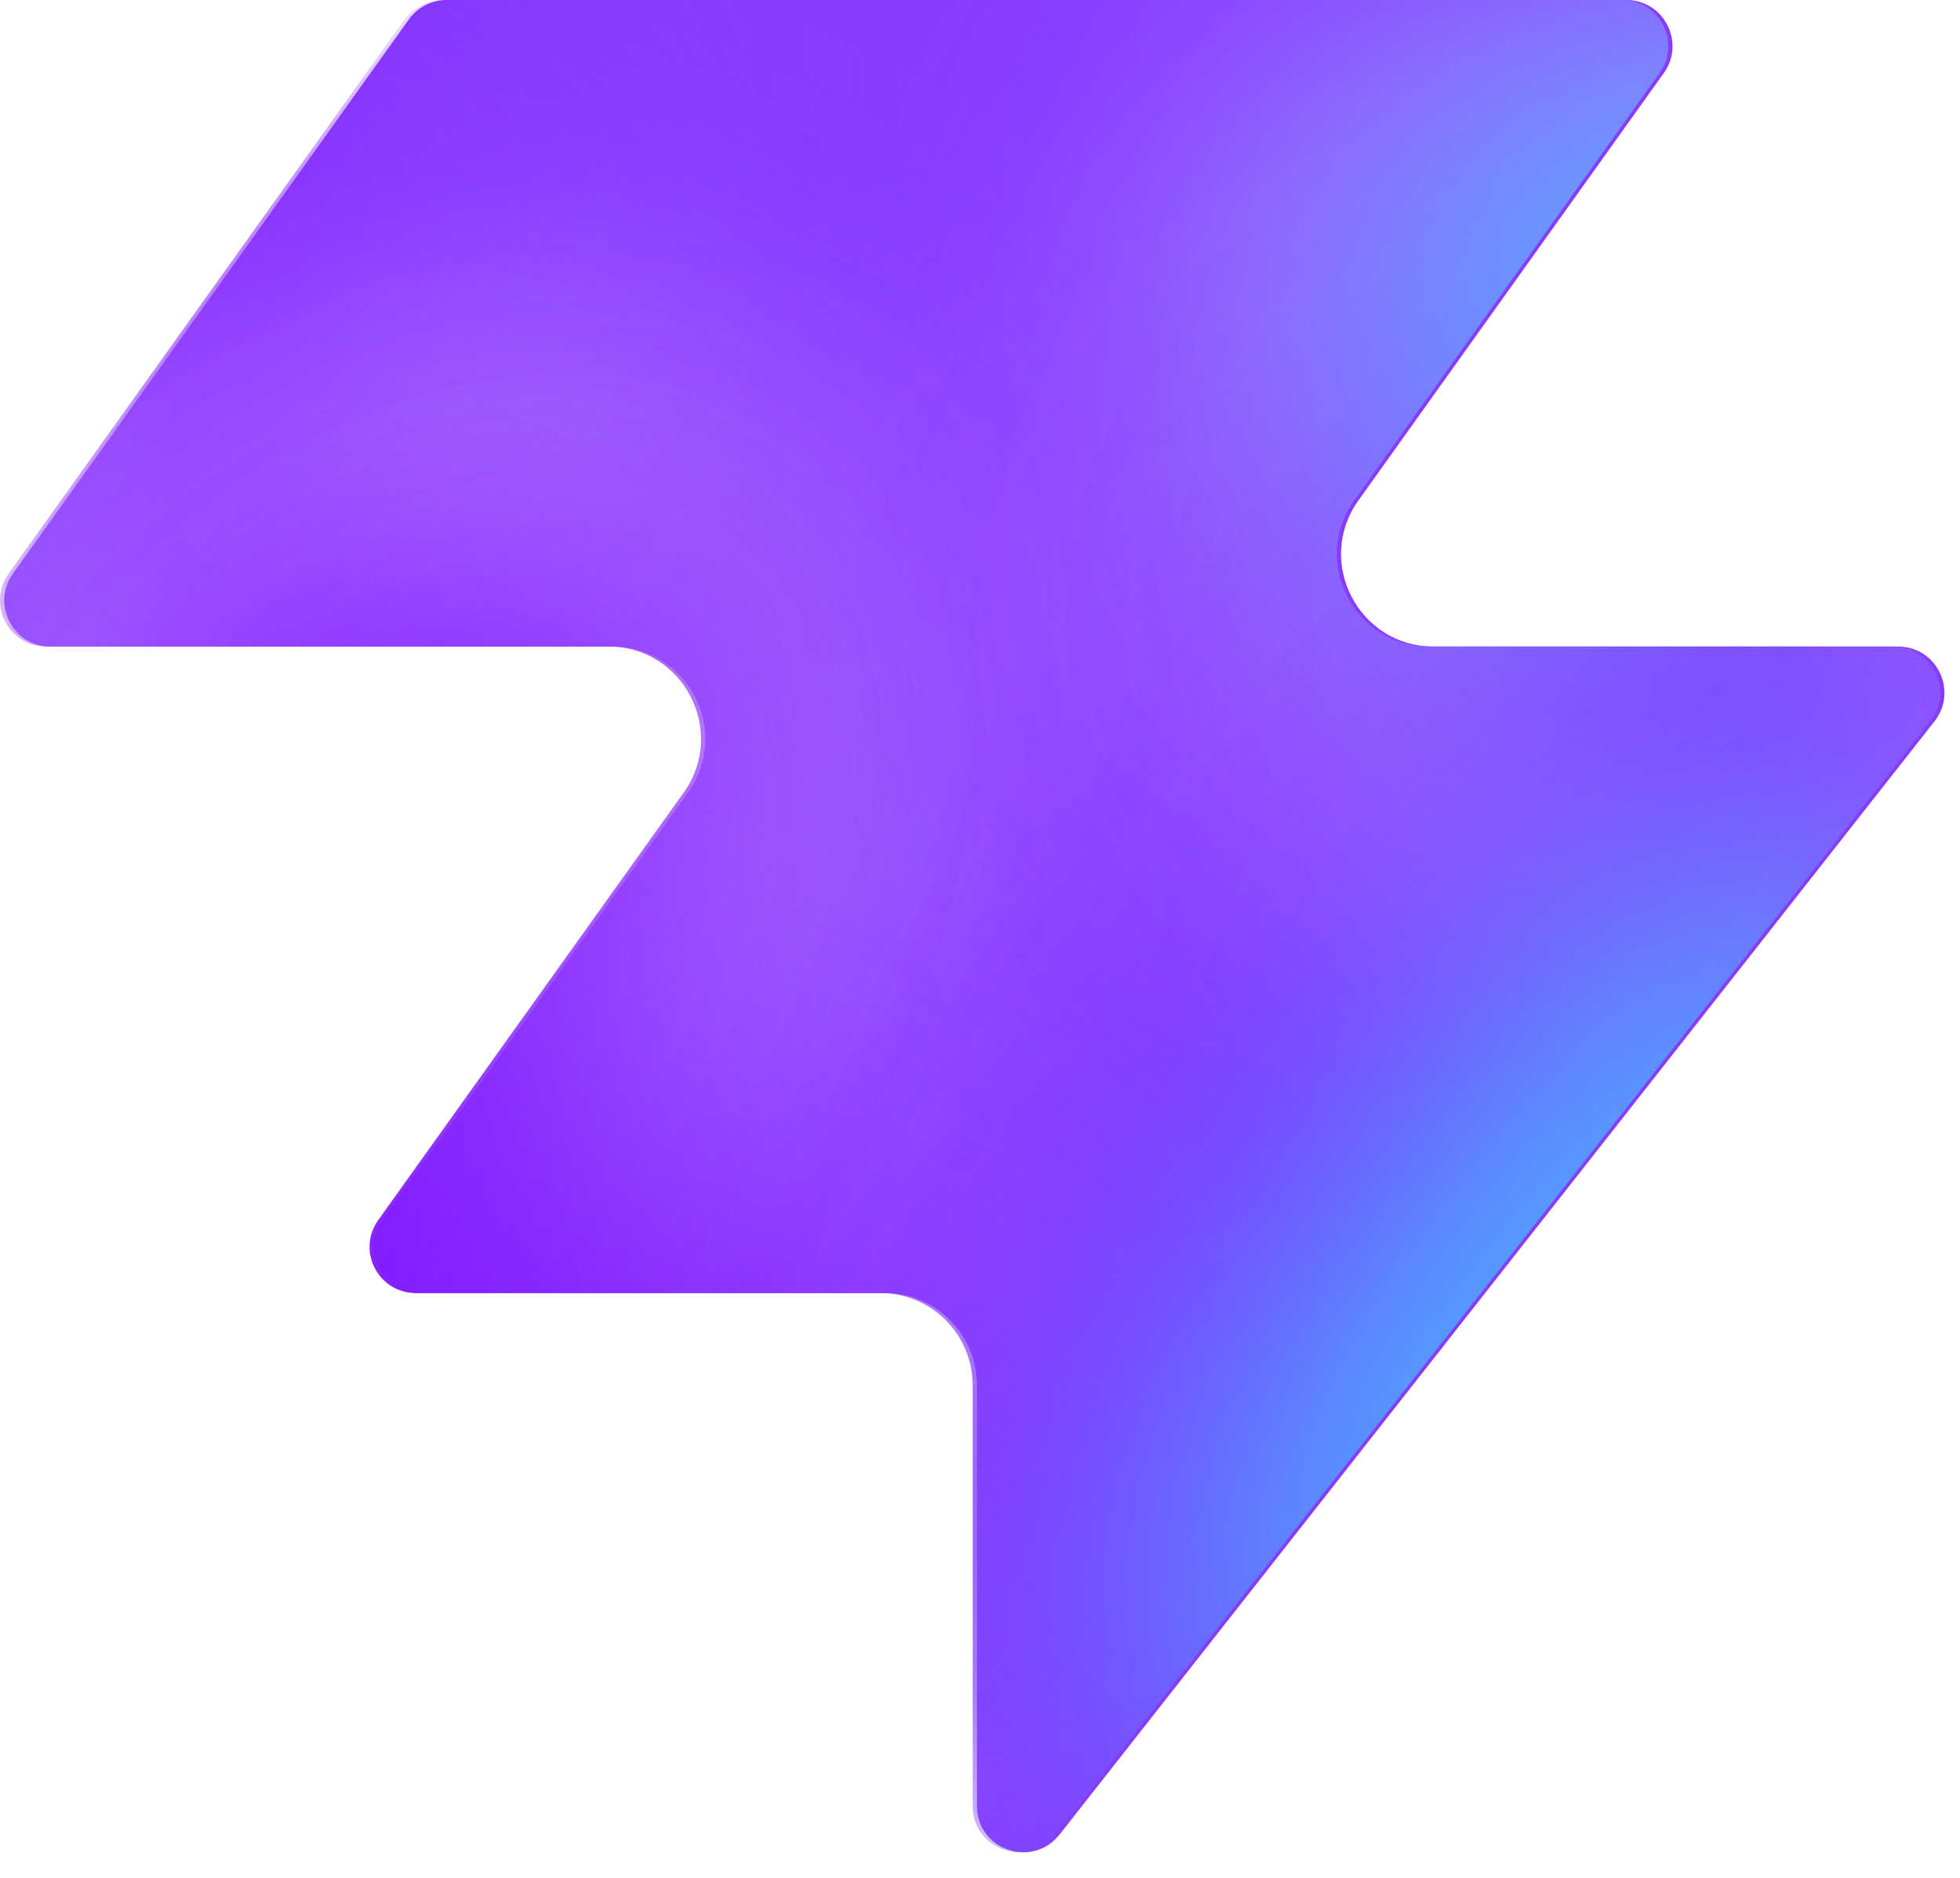
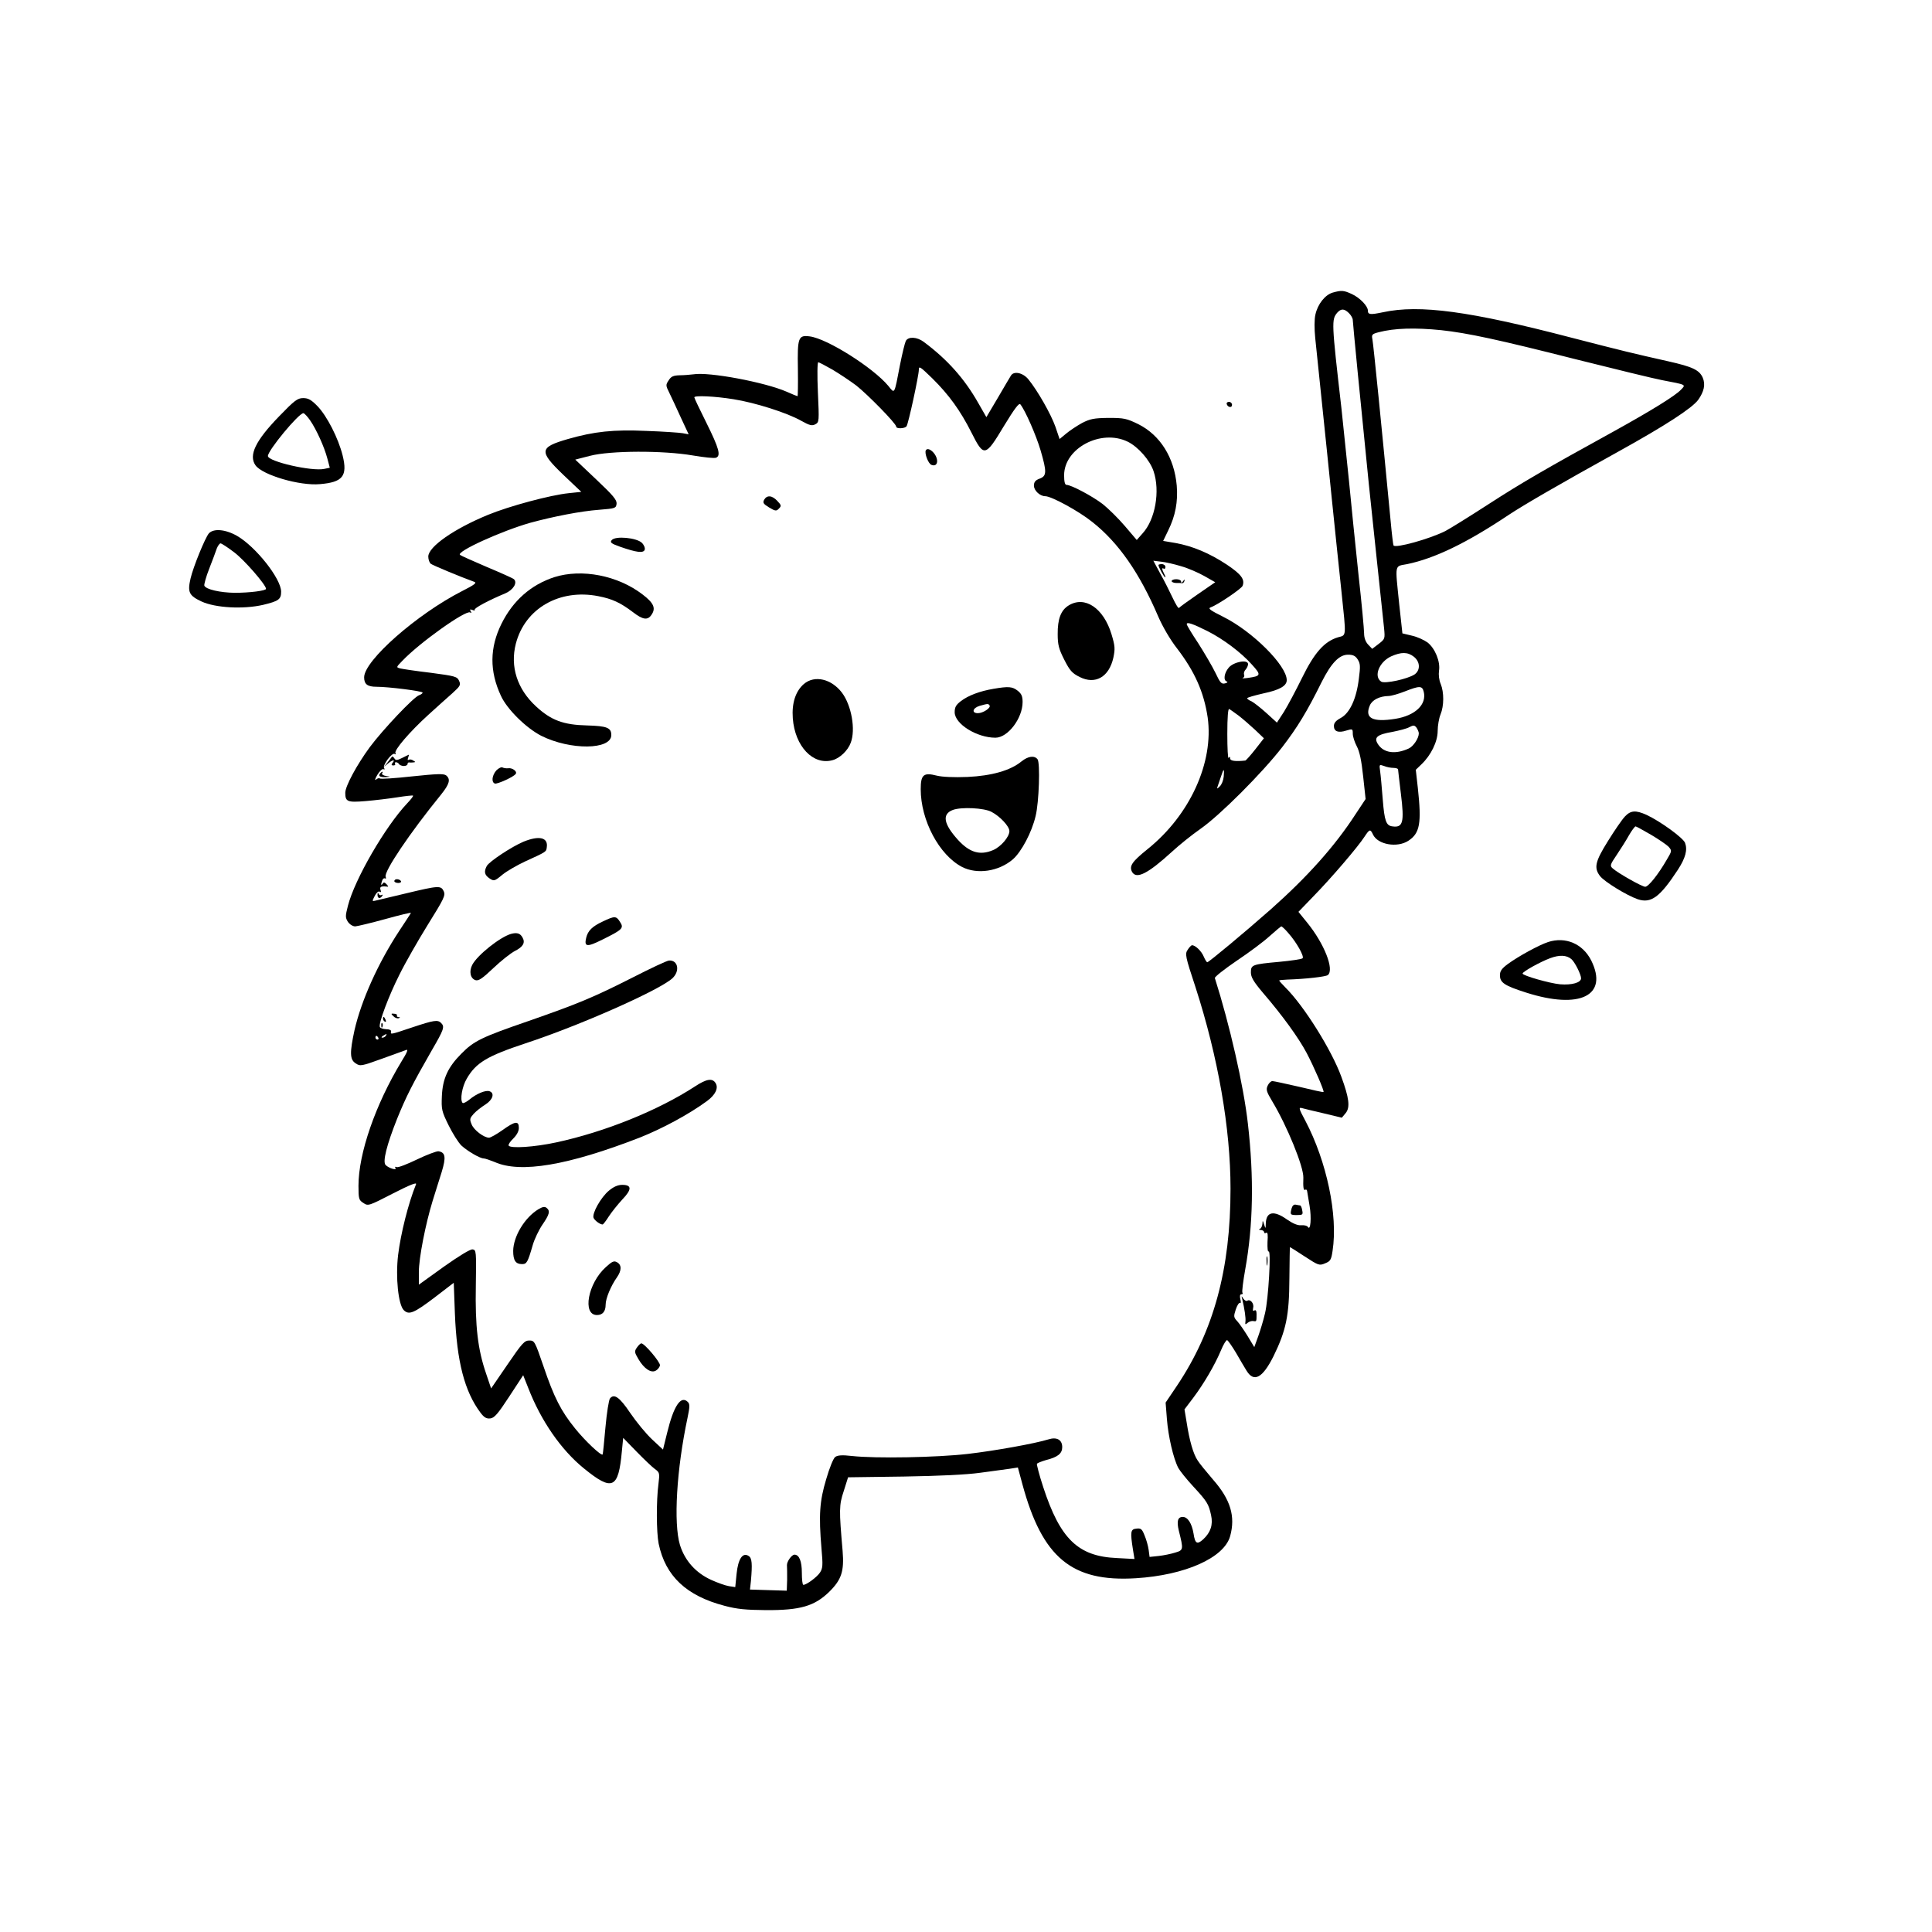
- <svg xmlns="http://www.w3.org/2000/svg" width="48" height="46" fill="none" viewBox="0 0 48 46">
-   <path fill="#863bff" d="M25.946 44.938c-.664.845-2.021.375-2.021-.698V33.937a2.26 2.26 0 0 0-2.262-2.262H10.287c-.92 0-1.456-1.04-.92-1.788l7.48-10.471c1.07-1.497 0-3.578-1.842-3.578H1.237c-.92 0-1.456-1.04-.92-1.788L10.013.474c.214-.297.556-.474.92-.474h28.894c.92 0 1.456 1.04.92 1.788l-7.48 10.471c-1.07 1.498 0 3.579 1.842 3.579h11.377c.943 0 1.473 1.088.89 1.83L25.947 44.94z" style="fill:#863bff;fill:color(display-p3 .525 .23 1);fill-opacity:1" />
-   <mask id="a" width="48" height="46" x="0" y="0" maskUnits="userSpaceOnUse" style="mask-type:alpha">
-     <path fill="#000" d="M25.842 44.938c-.664.844-2.021.375-2.021-.698V33.937a2.26 2.26 0 0 0-2.262-2.262H10.183c-.92 0-1.456-1.04-.92-1.788l7.48-10.471c1.07-1.498 0-3.579-1.842-3.579H1.133c-.92 0-1.456-1.04-.92-1.787L9.91.473c.214-.297.556-.474.92-.474h28.894c.92 0 1.456 1.04.92 1.788l-7.48 10.471c-1.07 1.498 0 3.578 1.842 3.578h11.377c.943 0 1.473 1.088.89 1.832L25.843 44.94z" style="fill:#000;fill-opacity:1" />
-   </mask>
-   <g mask="url(#a)">
-     <g filter="url(#b)">
-       <ellipse cx="5.508" cy="14.704" fill="#ede6ff" rx="5.508" ry="14.704" style="fill:#ede6ff;fill:color(display-p3 .927 .903 1);fill-opacity:1" transform="matrix(.00324 1 1 -.00324 -4.47 31.516)" />
-     </g>
-     <g filter="url(#c)">
-       <ellipse cx="10.399" cy="29.851" fill="#ede6ff" rx="10.399" ry="29.851" style="fill:#ede6ff;fill:color(display-p3 .927 .903 1);fill-opacity:1" transform="matrix(.00324 1 1 -.00324 -39.328 7.883)" />
-     </g>
-     <g filter="url(#d)">
-       <ellipse cx="5.508" cy="30.487" fill="#7e14ff" rx="5.508" ry="30.487" style="fill:#7e14ff;fill:color(display-p3 .492 .077 1);fill-opacity:1" transform="rotate(89.814 -25.913 -14.639)scale(1 -1)" />
-     </g>
-     <g filter="url(#e)">
-       <ellipse cx="5.508" cy="30.599" fill="#7e14ff" rx="5.508" ry="30.599" style="fill:#7e14ff;fill:color(display-p3 .492 .077 1);fill-opacity:1" transform="rotate(89.814 -32.644 -3.334)scale(1 -1)" />
-     </g>
-     <g filter="url(#f)">
-       <ellipse cx="5.508" cy="30.599" fill="#7e14ff" rx="5.508" ry="30.599" style="fill:#7e14ff;fill:color(display-p3 .492 .077 1);fill-opacity:1" transform="matrix(.00324 1 1 -.00324 -34.34 30.47)" />
-     </g>
-     <g filter="url(#g)">
-       <ellipse cx="14.072" cy="22.078" fill="#ede6ff" rx="14.072" ry="22.078" style="fill:#ede6ff;fill:color(display-p3 .927 .903 1);fill-opacity:1" transform="rotate(93.35 24.506 48.493)scale(-1 1)" />
-     </g>
-     <g filter="url(#h)">
-       <ellipse cx="3.47" cy="21.501" fill="#7e14ff" rx="3.47" ry="21.501" style="fill:#7e14ff;fill:color(display-p3 .492 .077 1);fill-opacity:1" transform="rotate(89.009 28.708 47.59)scale(-1 1)" />
-     </g>
-     <g filter="url(#i)">
-       <ellipse cx="3.47" cy="21.501" fill="#7e14ff" rx="3.47" ry="21.501" style="fill:#7e14ff;fill:color(display-p3 .492 .077 1);fill-opacity:1" transform="rotate(89.009 28.708 47.59)scale(-1 1)" />
-     </g>
-     <g filter="url(#j)">
-       <ellipse cx=".387" cy="8.972" fill="#7e14ff" rx="4.407" ry="29.108" style="fill:#7e14ff;fill:color(display-p3 .492 .077 1);fill-opacity:1" transform="rotate(39.51 .387 8.972)" />
-     </g>
-     <g filter="url(#k)">
-       <ellipse cx="47.523" cy="-6.092" fill="#7e14ff" rx="4.407" ry="29.108" style="fill:#7e14ff;fill:color(display-p3 .492 .077 1);fill-opacity:1" transform="rotate(37.892 47.523 -6.092)" />
-     </g>
-     <g filter="url(#l)">
-       <ellipse cx="41.412" cy="6.333" fill="#47bfff" rx="5.971" ry="9.665" style="fill:#47bfff;fill:color(display-p3 .28 .748 1);fill-opacity:1" transform="rotate(37.892 41.412 6.333)" />
-     </g>
-     <g filter="url(#m)">
-       <ellipse cx="-1.879" cy="38.332" fill="#7e14ff" rx="4.407" ry="29.108" style="fill:#7e14ff;fill:color(display-p3 .492 .077 1);fill-opacity:1" transform="rotate(37.892 -1.88 38.332)" />
-     </g>
-     <g filter="url(#n)">
-       <ellipse cx="-1.879" cy="38.332" fill="#7e14ff" rx="4.407" ry="29.108" style="fill:#7e14ff;fill:color(display-p3 .492 .077 1);fill-opacity:1" transform="rotate(37.892 -1.88 38.332)" />
-     </g>
-     <g filter="url(#o)">
-       <ellipse cx="35.651" cy="29.907" fill="#7e14ff" rx="4.407" ry="29.108" style="fill:#7e14ff;fill:color(display-p3 .492 .077 1);fill-opacity:1" transform="rotate(37.892 35.651 29.907)" />
-     </g>
-     <g filter="url(#p)">
-       <ellipse cx="38.418" cy="32.4" fill="#47bfff" rx="5.971" ry="15.297" style="fill:#47bfff;fill:color(display-p3 .28 .748 1);fill-opacity:1" transform="rotate(37.892 38.418 32.4)" />
-     </g>
+ <svg xmlns="http://www.w3.org/2000/svg" version="1.0" width="1024pt" height="1024pt" viewBox="0 0 1024 1024" preserveAspectRatio="xMidYMid meet">
+   <g transform="translate(0,1024) scale(0.1,-0.1)" fill="#000000" stroke="none">
+     <path d="M7063 8689 c-40 -12 -79 -61 -91 -116 -6 -25 -6 -76 -1 -125 5 -46 20 -193 34 -328 14 -135 39 -375 55 -535 16 -159 39 -375 50 -480 26 -249 27 -230 -19 -243 -72 -22 -125 -82 -190 -215 -33 -67 -76 -148 -96 -180 l-37 -57 -56 51 c-31 28 -67 56 -79 62 -13 5 -23 13 -23 16 0 4 39 15 87 26 86 18 123 40 123 70 0 78 -182 259 -337 336 -70 35 -82 44 -66 50 37 13 164 99 169 114 13 34 -7 61 -83 112 -92 61 -183 99 -273 115 l-65 11 27 56 c38 77 52 152 45 237 -13 149 -88 268 -204 326 -62 30 -75 33 -158 33 -77 -1 -97 -5 -140 -27 -27 -15 -65 -40 -84 -56 l-35 -29 -22 65 c-24 68 -95 192 -143 251 -29 36 -78 46 -93 20 -5 -8 -36 -60 -69 -117 l-61 -103 -43 75 c-73 129 -164 231 -289 324 -36 27 -82 29 -95 5 -5 -10 -19 -67 -31 -128 -31 -161 -27 -153 -62 -110 -80 96 -323 250 -416 262 -61 8 -66 -5 -63 -173 1 -79 0 -144 -2 -144 -2 0 -29 11 -58 24 -115 50 -411 106 -494 92 -17 -2 -49 -5 -72 -5 -34 -1 -46 -6 -59 -27 -16 -24 -16 -27 4 -67 11 -23 39 -82 61 -131 l41 -88 -32 6 c-18 3 -104 9 -191 12 -176 8 -277 -3 -417 -43 -152 -44 -155 -64 -25 -189 l96 -91 -67 -7 c-97 -10 -314 -68 -428 -115 -180 -74 -316 -169 -316 -221 0 -15 6 -32 13 -38 10 -8 159 -70 231 -96 15 -5 0 -16 -65 -49 -239 -122 -519 -368 -519 -457 0 -36 17 -50 65 -50 64 0 245 -23 245 -31 0 -4 -8 -10 -19 -14 -28 -9 -190 -180 -261 -275 -69 -94 -130 -207 -130 -242 0 -47 11 -52 107 -44 48 4 124 13 168 20 44 7 82 11 84 9 3 -2 -11 -20 -31 -41 -116 -123 -278 -402 -314 -543 -14 -55 -14 -62 0 -85 10 -14 26 -24 39 -24 12 1 84 18 160 39 76 21 137 36 135 32 -2 -3 -29 -46 -62 -95 -113 -172 -201 -369 -237 -526 -26 -120 -25 -156 6 -176 24 -16 30 -15 138 24 61 22 120 43 130 47 12 5 5 -13 -25 -61 -138 -228 -228 -487 -228 -659 0 -69 2 -76 26 -91 25 -17 28 -16 156 50 92 47 128 61 123 49 -41 -101 -81 -261 -95 -375 -14 -118 1 -263 30 -292 27 -27 53 -17 166 69 l99 76 6 -163 c10 -254 51 -413 136 -526 19 -25 31 -32 51 -30 22 2 41 24 101 116 l74 113 27 -68 c67 -173 174 -328 295 -426 151 -123 183 -108 201 91 l7 71 71 -73 c39 -40 83 -82 97 -92 25 -18 26 -22 19 -79 -12 -90 -11 -257 1 -317 36 -172 147 -276 349 -329 67 -18 114 -22 220 -23 181 -1 257 21 335 97 65 64 80 109 71 217 -19 219 -19 242 6 317 l23 73 295 4 c189 3 334 10 405 20 61 8 130 18 155 21 l45 7 24 -89 c105 -388 261 -519 601 -498 261 16 468 108 500 223 29 105 2 194 -90 299 -36 42 -73 87 -82 102 -23 33 -44 107 -58 199 l-12 72 47 62 c57 76 114 174 146 250 13 32 28 56 33 55 5 -2 26 -32 47 -67 20 -36 46 -78 56 -95 39 -64 85 -39 143 77 67 137 83 216 84 410 1 93 2 168 3 168 1 0 37 -22 79 -50 72 -47 77 -49 107 -36 28 11 33 18 40 67 29 188 -31 473 -144 688 -35 65 -37 73 -19 68 11 -3 63 -16 116 -28 l96 -23 20 24 c25 30 19 80 -23 194 -51 140 -197 374 -296 472 -18 18 -33 35 -33 37 0 2 19 4 43 5 96 3 203 15 215 24 35 29 -19 166 -109 277 l-47 58 81 84 c92 94 235 261 269 314 27 41 31 42 45 12 25 -54 129 -72 188 -33 61 40 70 93 50 278 l-11 98 29 28 c51 48 87 121 87 178 0 28 7 68 15 87 19 46 19 118 1 162 -9 21 -12 49 -9 70 8 48 -21 119 -61 150 -18 13 -55 30 -83 36 l-50 12 -17 156 c-22 217 -26 198 42 211 145 30 314 111 537 260 83 55 266 161 580 335 253 140 394 232 426 276 31 44 39 81 24 117 -18 41 -54 58 -183 87 -187 42 -241 55 -512 125 -540 141 -806 177 -1000 135 -67 -14 -80 -13 -80 9 0 24 -43 68 -84 87 -45 21 -56 21 -103 8z m87 -109 c11 -11 20 -27 20 -36 0 -13 41 -435 85 -869 3 -27 21 -198 40 -380 19 -181 38 -355 41 -386 5 -54 5 -56 -29 -82 l-34 -26 -22 23 c-13 14 -21 35 -21 59 0 20 -13 162 -30 314 -16 153 -39 375 -50 493 -12 118 -30 292 -40 385 -53 460 -53 471 -22 508 20 22 37 22 62 -3z m489 -90 c139 -15 302 -50 716 -155 204 -51 408 -101 455 -110 131 -25 126 -23 99 -51 -30 -32 -158 -111 -355 -220 -356 -196 -488 -272 -664 -386 -102 -66 -205 -130 -230 -143 -84 -42 -264 -92 -274 -76 -2 3 -9 60 -15 126 -47 492 -91 935 -97 967 -5 24 -2 28 33 37 84 22 193 25 332 11z m-3227 -209 c37 -22 94 -60 126 -84 61 -48 212 -202 212 -218 0 -13 47 -11 55 2 10 15 65 269 65 299 0 22 7 17 71 -45 89 -88 149 -171 208 -288 66 -131 73 -130 172 35 56 92 80 124 87 115 26 -32 84 -165 107 -243 34 -116 33 -137 -5 -151 -22 -8 -30 -18 -30 -37 0 -26 32 -56 60 -56 33 0 178 -79 250 -137 139 -110 250 -270 349 -501 23 -53 63 -122 99 -168 95 -124 143 -233 163 -367 33 -238 -94 -517 -318 -697 -83 -67 -99 -90 -83 -121 23 -41 84 -10 212 107 38 35 105 89 151 121 103 72 326 295 433 433 80 104 132 189 209 345 51 101 93 145 140 145 26 0 39 -6 51 -25 14 -22 15 -36 6 -104 -13 -106 -48 -180 -95 -206 -26 -14 -37 -26 -37 -43 0 -29 23 -38 66 -24 33 10 34 9 34 -17 0 -15 10 -45 21 -66 15 -28 25 -75 34 -160 l13 -120 -53 -80 c-110 -170 -256 -333 -450 -505 -137 -121 -328 -280 -336 -280 -4 0 -12 14 -19 30 -12 29 -44 60 -62 60 -4 0 -15 -11 -23 -24 -15 -22 -13 -34 41 -197 120 -371 186 -749 186 -1069 0 -427 -89 -754 -284 -1045 l-60 -89 7 -89 c7 -90 34 -207 60 -257 8 -15 43 -59 79 -98 74 -80 82 -93 95 -153 11 -50 -2 -91 -42 -128 -32 -29 -43 -23 -51 31 -9 54 -31 88 -57 88 -27 0 -33 -23 -21 -73 25 -100 25 -103 -19 -116 -22 -7 -61 -15 -88 -18 l-48 -5 -5 38 c-3 22 -13 56 -22 77 -13 33 -19 38 -43 35 -31 -3 -33 -17 -18 -112 l8 -49 -94 5 c-205 9 -300 101 -390 377 -21 64 -35 119 -33 123 3 4 24 12 47 19 64 16 87 35 87 69 0 39 -29 55 -73 41 -71 -22 -281 -60 -427 -77 -164 -19 -489 -25 -615 -11 -52 6 -75 4 -88 -5 -10 -7 -31 -59 -48 -118 -35 -116 -40 -190 -25 -367 8 -89 7 -105 -8 -128 -16 -24 -71 -65 -88 -65 -5 0 -8 29 -8 64 0 61 -14 96 -39 96 -15 0 -41 -37 -40 -56 1 -10 1 -45 1 -77 l-2 -58 -97 3 -98 3 5 45 c8 91 6 122 -12 133 -32 21 -56 -16 -64 -95 l-7 -70 -33 5 c-19 3 -61 18 -94 33 -82 37 -140 102 -166 185 -35 116 -18 401 40 674 12 58 13 72 2 84 -37 37 -75 -19 -110 -163 l-22 -89 -58 54 c-32 30 -83 92 -115 139 -57 85 -86 105 -108 78 -6 -7 -17 -76 -24 -153 -7 -77 -13 -142 -15 -144 -7 -9 -93 72 -146 138 -75 93 -111 163 -168 331 -45 131 -47 135 -75 135 -25 0 -38 -14 -115 -127 l-87 -127 -26 77 c-45 130 -59 253 -55 467 3 184 2 190 -17 193 -12 2 -71 -34 -153 -92 l-132 -95 0 67 c0 74 35 253 73 377 14 44 35 113 48 153 24 79 20 104 -17 110 -10 1 -61 -18 -113 -43 -52 -25 -100 -44 -108 -41 -9 4 -11 1 -7 -5 9 -14 -35 -1 -52 16 -17 17 5 105 61 246 48 118 81 183 183 361 65 112 70 126 50 146 -18 18 -38 15 -152 -23 -119 -40 -117 -39 -113 -22 1 7 -9 12 -27 12 -16 1 -31 6 -33 12 -7 20 47 164 104 277 30 61 98 180 150 264 86 138 95 156 85 178 -15 31 -25 31 -200 -11 -81 -19 -155 -37 -164 -39 -16 -4 -16 -2 -2 25 9 18 20 27 26 23 8 -5 9 -2 5 9 -6 17 3 21 32 18 11 -2 11 0 0 12 -10 11 -16 12 -21 3 -9 -13 -10 -3 -2 18 3 9 10 13 15 10 5 -3 6 1 3 9 -10 27 128 232 294 436 45 56 51 81 27 101 -13 10 -47 9 -181 -5 -90 -10 -167 -15 -171 -11 -3 3 -13 1 -20 -6 -8 -6 -5 5 7 25 12 20 27 34 33 30 6 -3 7 -1 3 6 -10 15 42 84 56 75 6 -4 8 -2 4 4 -9 15 76 114 174 203 45 41 103 93 128 115 42 38 45 44 35 66 -10 22 -21 25 -149 42 -77 9 -149 20 -162 23 -23 6 -23 6 10 40 92 97 337 271 360 257 7 -5 8 -2 3 6 -6 10 -4 12 9 7 9 -4 15 -3 12 1 -5 8 73 50 162 87 42 18 66 56 46 75 -5 5 -70 34 -144 65 -74 32 -138 60 -142 64 -20 18 221 127 372 170 125 34 270 62 365 69 86 7 90 8 93 32 2 20 -18 44 -108 129 l-111 105 78 20 c107 28 388 29 545 2 59 -10 114 -16 123 -12 27 10 16 50 -50 183 -36 72 -65 133 -65 137 0 11 109 6 208 -10 114 -18 285 -72 360 -115 43 -24 56 -27 73 -18 21 11 21 15 14 170 -4 90 -3 159 2 159 4 0 38 -18 75 -39z m1565 -382 c55 -27 117 -97 137 -156 36 -106 9 -257 -58 -330 l-31 -35 -63 74 c-35 41 -88 93 -117 116 -53 41 -167 102 -192 102 -9 0 -13 17 -13 51 0 143 195 247 337 178z m283 -660 c36 -10 91 -34 123 -52 l58 -33 -93 -64 c-51 -35 -96 -68 -99 -72 -3 -5 -18 20 -34 54 -16 34 -45 92 -66 129 l-36 67 41 -5 c22 -2 70 -13 106 -24z m140 -344 c83 -42 177 -112 235 -177 51 -56 49 -61 -20 -71 -22 -3 -35 -3 -28 0 7 2 10 10 7 17 -3 8 1 20 8 27 7 8 13 21 13 29 0 26 -75 13 -102 -18 -25 -29 -30 -68 -11 -74 7 -3 3 -7 -9 -10 -19 -5 -26 3 -51 56 -16 33 -57 103 -90 155 -34 51 -62 97 -62 103 0 13 32 2 110 -37z m1094 -136 c34 -27 35 -72 3 -94 -37 -24 -156 -50 -176 -38 -42 27 -12 104 52 134 54 24 88 24 121 -2z m52 -185 c17 -68 -45 -127 -151 -144 -120 -19 -163 3 -135 70 12 30 51 50 99 51 14 0 53 11 86 24 79 31 93 31 101 -1z m-981 -127 c22 -17 61 -51 87 -75 l47 -45 -46 -59 c-25 -32 -49 -58 -52 -59 -53 -6 -81 -2 -81 11 0 10 -3 11 -8 3 -4 -6 -7 51 -7 127 0 89 4 136 10 132 6 -3 28 -19 50 -35z m955 -94 c0 -26 -29 -69 -53 -80 -71 -33 -133 -24 -163 22 -24 36 -6 52 77 66 35 7 75 17 89 25 21 11 27 11 38 -3 6 -9 12 -23 12 -30z m-134 -183 c13 0 24 -4 24 -8 0 -4 7 -62 15 -129 19 -152 11 -181 -45 -173 -33 4 -42 28 -51 141 -5 63 -11 131 -14 151 -5 37 -5 37 21 28 14 -6 36 -10 50 -10z m-900 -46 c-2 -20 -11 -43 -21 -52 -14 -14 -16 -14 -12 -2 3 8 11 32 18 53 15 46 19 47 15 1z m342 -829 c44 -49 86 -125 76 -134 -5 -5 -61 -13 -124 -19 -144 -13 -150 -16 -150 -56 0 -25 14 -49 63 -107 105 -122 190 -240 232 -319 40 -76 95 -203 90 -208 -1 -2 -60 11 -130 28 -70 16 -134 30 -141 30 -8 0 -19 -11 -25 -24 -10 -21 -6 -33 24 -83 79 -131 167 -347 165 -405 -2 -51 1 -70 10 -64 5 3 9 0 10 -7 1 -7 7 -42 13 -78 11 -64 5 -135 -9 -112 -4 7 -20 10 -35 9 -18 -2 -43 8 -75 30 -70 50 -111 43 -113 -21 -1 -29 -1 -29 -9 -5 -7 23 -8 23 -9 3 -1 -12 -7 -24 -13 -26 -8 -3 -6 -6 5 -6 9 -1 17 -6 17 -12 0 -5 5 -7 11 -3 8 4 10 -10 7 -49 -1 -31 1 -53 6 -50 14 9 -1 -252 -19 -327 -8 -36 -25 -91 -36 -122 l-21 -58 -35 58 c-19 31 -44 67 -55 79 -20 21 -20 26 -8 63 7 21 17 37 22 34 5 -3 6 6 2 20 -4 17 -2 26 6 26 6 0 9 4 5 9 -3 6 4 61 15 123 42 233 47 486 14 773 -23 203 -97 526 -175 771 -2 6 50 47 116 92 66 44 145 103 175 131 30 27 58 50 61 51 4 0 21 -16 37 -35z m-4783 -545 c-3 -5 -12 -10 -18 -10 -7 0 -6 4 3 10 19 12 23 12 15 0z m-40 -10 c3 -5 1 -10 -4 -10 -6 0 -11 5 -11 10 0 6 2 10 4 10 3 0 8 -4 11 -10z" />
+     <path d="M4907 7853 c-8 -15 13 -71 30 -77 36 -14 41 34 7 69 -17 16 -31 19 -37 8z" />
+     <path d="M4050 7591 c-8 -16 -4 -22 27 -41 32 -19 38 -20 51 -6 14 14 14 18 -8 41 -28 30 -55 32 -70 6z" />
+     <path d="M3242 7377 c-10 -12 -3 -18 45 -35 86 -30 123 -35 130 -16 3 9 -3 25 -15 37 -28 27 -141 38 -160 14z" />
+     <path d="M2938 7181 c-123 -40 -219 -124 -280 -247 -63 -127 -64 -251 -3 -382 33 -72 134 -171 214 -212 154 -77 371 -75 371 4 0 39 -23 48 -128 51 -126 3 -191 27 -271 101 -100 92 -138 211 -107 332 48 187 232 293 438 252 72 -14 116 -34 182 -84 54 -42 80 -45 100 -13 23 34 10 62 -48 106 -131 101 -322 138 -468 92z" />
+     <path d="M5664 7031 c-41 -25 -59 -72 -58 -153 0 -55 6 -78 35 -135 29 -57 41 -71 81 -91 83 -42 156 -1 179 102 10 48 9 62 -10 125 -42 138 -141 205 -227 152z" />
+     <path d="M4261 6615 c-44 -38 -65 -101 -59 -182 11 -149 108 -251 211 -222 38 10 81 51 96 92 27 70 4 198 -46 265 -56 74 -145 95 -202 47z" />
+     <path d="M5265 6589 c-71 -12 -133 -35 -172 -65 -26 -20 -33 -32 -33 -59 0 -62 117 -135 216 -135 66 0 144 103 144 189 0 31 -6 44 -26 60 -28 22 -48 24 -129 10z m-20 -88 c8 -13 -35 -41 -62 -41 -35 0 -28 28 10 39 43 12 45 12 52 2z" />
+     <path d="M2132 6223 c-28 -14 -35 -14 -42 -2 -5 7 -10 11 -12 9 -2 -3 -12 -16 -23 -30 l-20 -25 21 18 c24 20 41 23 25 4 -8 -10 -7 -14 4 -14 8 0 12 4 9 9 -3 4 -1 8 5 8 5 0 13 -4 16 -10 3 -5 15 -10 26 -10 10 0 19 5 19 10 0 6 3 9 8 9 4 -1 14 -1 22 0 13 1 13 3 0 10 -8 6 -18 7 -24 4 -5 -4 -7 1 -3 10 3 10 5 17 4 17 -1 0 -17 -8 -35 -17z" />
+     <path d="M5415 6205 c-59 -49 -159 -77 -287 -83 -72 -3 -135 0 -163 7 -70 18 -85 5 -85 -72 0 -165 98 -349 219 -412 80 -41 194 -24 269 40 46 40 101 144 121 230 18 72 25 283 10 301 -17 21 -50 16 -84 -11z m-160 -268 c46 -24 95 -77 95 -102 0 -31 -46 -84 -87 -101 -69 -29 -124 -13 -186 55 -76 84 -85 136 -27 158 45 17 166 11 205 -10z" />
+     <path d="M2631 6157 c-23 -26 -28 -63 -8 -70 13 -4 102 36 111 52 8 13 -20 33 -41 29 -10 -1 -23 1 -29 4 -6 4 -21 -3 -33 -15z" />
+     <path d="M2017 6143 c-15 -15 -5 -23 26 -22 30 2 30 2 4 6 -15 2 -25 9 -22 14 7 10 1 12 -8 2z" />
+     <path d="M2775 5779 c-62 -26 -182 -105 -195 -129 -16 -30 -12 -48 15 -66 23 -15 26 -15 68 20 23 19 79 51 122 71 112 51 110 50 113 74 8 52 -39 64 -123 30z" />
+     <path d="M2090 5570 c0 -5 9 -10 21 -10 11 0 17 5 14 10 -3 6 -13 10 -21 10 -8 0 -14 -4 -14 -10z" />
+     <path d="M2001 5498 c-1 -20 14 -24 25 -6 4 6 3 8 -4 4 -5 -3 -13 0 -15 6 -3 8 -6 6 -6 -4z" />
+     <path d="M3195 5356 c-56 -26 -79 -49 -88 -86 -12 -50 4 -51 88 -9 105 52 113 60 91 93 -20 32 -28 32 -91 2z" />
+     <path d="M2708 5290 c-58 -17 -178 -112 -205 -164 -18 -35 -10 -72 17 -81 17 -5 37 9 95 64 41 39 92 79 113 90 44 22 57 44 42 71 -12 23 -29 29 -62 20z" />
+     <path d="M3355 5060 c-211 -107 -291 -140 -552 -231 -250 -86 -291 -106 -357 -173 -72 -72 -100 -133 -104 -226 -3 -70 -1 -80 36 -155 22 -44 52 -92 68 -107 33 -30 98 -68 118 -68 7 0 33 -9 58 -19 136 -61 389 -18 770 130 118 47 258 122 355 193 45 33 62 69 46 95 -17 28 -48 23 -109 -17 -195 -127 -476 -241 -736 -297 -116 -25 -242 -33 -252 -17 -3 5 8 22 24 37 19 19 30 39 30 57 0 39 -20 36 -87 -12 -31 -22 -63 -40 -71 -40 -27 0 -80 40 -92 70 -12 28 -10 33 11 57 13 14 41 36 62 49 39 25 50 60 22 70 -20 8 -70 -13 -107 -44 -16 -13 -32 -21 -36 -18 -15 16 -3 87 22 129 49 85 109 120 311 187 289 95 711 282 779 345 41 38 30 97 -18 94 -12 -1 -97 -41 -191 -89z" />
+     <path d="M2085 4854 c8 -9 21 -13 28 -11 9 4 9 6 -1 6 -7 1 -11 5 -8 9 2 4 -4 9 -15 9 -17 2 -18 0 -4 -13z" />
+     <path d="M2030 4841 c0 -6 4 -13 10 -16 6 -3 7 1 4 9 -7 18 -14 21 -14 7z" />
+     <path d="M2021 4804 c0 -11 3 -14 6 -6 3 7 2 16 -1 19 -3 4 -6 -2 -5 -13z" />
+     <path d="M3227 3929 c-42 -35 -90 -120 -81 -144 6 -14 34 -35 48 -35 3 0 18 19 33 43 15 23 47 63 71 89 52 54 51 78 0 78 -23 0 -46 -10 -71 -31z" />
+     <path d="M2854 3831 c-73 -44 -133 -144 -134 -221 0 -51 13 -70 47 -70 25 0 30 9 57 102 9 31 32 79 51 107 38 55 42 73 22 89 -10 8 -21 6 -43 -7z" />
+     <path d="M3211 3524 c-95 -85 -126 -254 -47 -254 30 0 46 19 46 55 0 33 28 100 60 145 25 36 26 66 0 80 -16 9 -26 4 -59 -26z" />
+     <path d="M3376 3098 c-14 -20 -14 -25 8 -62 30 -51 68 -76 93 -60 10 6 19 18 21 27 3 16 -82 117 -99 117 -4 0 -15 -10 -23 -22z" />
+     <path d="M6140 7245 c0 -10 30 -65 36 -65 2 0 0 9 -6 19 -12 24 -13 34 -2 27 5 -3 9 1 9 9 0 8 -9 15 -19 15 -10 0 -18 -2 -18 -5z" />
+     <path d="M6210 7160 c0 -5 11 -10 25 -10 14 0 28 0 32 -1 4 0 9 5 11 13 2 9 0 8 -7 -2 -7 -10 -11 -11 -11 -2 0 6 -11 12 -25 12 -14 0 -25 -4 -25 -10z" />
+     <path d="M6846 3836 c-9 -34 -8 -36 28 -36 30 0 33 2 28 25 -2 14 -7 25 -11 26 -3 0 -13 2 -23 4 -10 2 -18 -5 -22 -19z" />
+     <path d="M6713 3555 c0 -22 2 -30 4 -17 2 12 2 30 0 40 -3 9 -5 -1 -4 -23z" />
+     <path d="M6584 3355 c12 -50 20 -102 17 -120 -2 -16 -1 -17 12 -6 9 7 22 11 31 9 16 -3 16 -2 16 38 0 16 -4 23 -12 18 -7 -5 -9 0 -6 14 6 23 -15 48 -31 38 -5 -4 -15 2 -21 11 -10 16 -11 16 -6 -2z" />
+     <path d="M1479 8033 c-125 -129 -162 -206 -125 -259 37 -52 235 -110 342 -100 121 10 147 43 120 152 -23 92 -83 209 -133 261 -33 34 -49 43 -76 43 -30 0 -46 -12 -128 -97z m164 -20 c34 -49 76 -142 92 -203 l13 -49 -28 -6 c-66 -15 -300 39 -300 68 0 30 163 227 188 227 5 0 21 -17 35 -37z" />
+     <path d="M6502 8098 c6 -18 28 -21 28 -4 0 9 -7 16 -16 16 -9 0 -14 -5 -12 -12z" />
+     <path d="M1107 7413 c-20 -24 -83 -178 -97 -239 -17 -73 -8 -91 58 -122 74 -34 221 -42 326 -18 83 20 96 29 96 70 0 69 -135 239 -234 296 -62 35 -124 40 -149 13z m135 -101 c53 -40 168 -172 168 -193 0 -10 -87 -21 -166 -21 -77 1 -153 18 -161 38 -2 6 9 47 26 90 17 44 35 91 40 107 6 15 15 27 20 27 5 0 38 -21 73 -48z" />
+     <path d="M8612 5912 c-15 -16 -55 -74 -89 -129 -69 -110 -76 -143 -42 -187 24 -30 141 -102 199 -122 71 -24 118 11 213 156 41 63 52 106 38 143 -11 27 -131 114 -204 148 -58 26 -84 24 -115 -9z m138 -96 c41 -24 83 -53 94 -64 18 -21 18 -22 -10 -69 -45 -78 -97 -143 -114 -143 -17 0 -144 72 -172 97 -16 14 -15 19 21 72 21 31 50 77 65 104 15 26 31 47 35 47 3 0 40 -20 81 -44z" />
+     <path d="M8205 5247 c-48 -16 -155 -74 -214 -117 -32 -24 -41 -37 -41 -59 0 -39 23 -55 139 -92 285 -91 437 -16 345 170 -45 89 -136 128 -229 98z m123 -90 c18 -14 52 -82 52 -102 0 -23 -48 -37 -111 -32 -55 5 -199 46 -199 57 0 10 94 62 145 81 50 19 88 17 113 -4z" />
  </g>
-   <defs>
-     <filter id="b" width="60.045" height="41.654" x="-19.77" y="16.149" color-interpolation-filters="sRGB" filterUnits="userSpaceOnUse">
-       <feFlood flood-opacity="0" result="BackgroundImageFix" />
-       <feBlend in="SourceGraphic" in2="BackgroundImageFix" result="shape" />
-       <feGaussianBlur result="effect1_foregroundBlur_2002_17158" stdDeviation="7.659" />
-     </filter>
-     <filter id="c" width="90.34" height="51.437" x="-54.613" y="-7.533" color-interpolation-filters="sRGB" filterUnits="userSpaceOnUse">
-       <feFlood flood-opacity="0" result="BackgroundImageFix" />
-       <feBlend in="SourceGraphic" in2="BackgroundImageFix" result="shape" />
-       <feGaussianBlur result="effect1_foregroundBlur_2002_17158" stdDeviation="7.659" />
-     </filter>
-     <filter id="d" width="79.355" height="29.4" x="-49.64" y="2.03" color-interpolation-filters="sRGB" filterUnits="userSpaceOnUse">
-       <feFlood flood-opacity="0" result="BackgroundImageFix" />
-       <feBlend in="SourceGraphic" in2="BackgroundImageFix" result="shape" />
-       <feGaussianBlur result="effect1_foregroundBlur_2002_17158" stdDeviation="4.596" />
-     </filter>
-     <filter id="e" width="79.579" height="29.4" x="-45.045" y="20.029" color-interpolation-filters="sRGB" filterUnits="userSpaceOnUse">
-       <feFlood flood-opacity="0" result="BackgroundImageFix" />
-       <feBlend in="SourceGraphic" in2="BackgroundImageFix" result="shape" />
-       <feGaussianBlur result="effect1_foregroundBlur_2002_17158" stdDeviation="4.596" />
-     </filter>
-     <filter id="f" width="79.579" height="29.4" x="-43.513" y="21.178" color-interpolation-filters="sRGB" filterUnits="userSpaceOnUse">
-       <feFlood flood-opacity="0" result="BackgroundImageFix" />
-       <feBlend in="SourceGraphic" in2="BackgroundImageFix" result="shape" />
-       <feGaussianBlur result="effect1_foregroundBlur_2002_17158" stdDeviation="4.596" />
-     </filter>
-     <filter id="g" width="74.749" height="58.852" x="15.756" y="-17.901" color-interpolation-filters="sRGB" filterUnits="userSpaceOnUse">
-       <feFlood flood-opacity="0" result="BackgroundImageFix" />
-       <feBlend in="SourceGraphic" in2="BackgroundImageFix" result="shape" />
-       <feGaussianBlur result="effect1_foregroundBlur_2002_17158" stdDeviation="7.659" />
-     </filter>
-     <filter id="h" width="61.377" height="25.362" x="23.548" y="2.284" color-interpolation-filters="sRGB" filterUnits="userSpaceOnUse">
-       <feFlood flood-opacity="0" result="BackgroundImageFix" />
-       <feBlend in="SourceGraphic" in2="BackgroundImageFix" result="shape" />
-       <feGaussianBlur result="effect1_foregroundBlur_2002_17158" stdDeviation="4.596" />
-     </filter>
-     <filter id="i" width="61.377" height="25.362" x="23.548" y="2.284" color-interpolation-filters="sRGB" filterUnits="userSpaceOnUse">
-       <feFlood flood-opacity="0" result="BackgroundImageFix" />
-       <feBlend in="SourceGraphic" in2="BackgroundImageFix" result="shape" />
-       <feGaussianBlur result="effect1_foregroundBlur_2002_17158" stdDeviation="4.596" />
-     </filter>
-     <filter id="j" width="56.045" height="63.649" x="-27.636" y="-22.853" color-interpolation-filters="sRGB" filterUnits="userSpaceOnUse">
-       <feFlood flood-opacity="0" result="BackgroundImageFix" />
-       <feBlend in="SourceGraphic" in2="BackgroundImageFix" result="shape" />
-       <feGaussianBlur result="effect1_foregroundBlur_2002_17158" stdDeviation="4.596" />
-     </filter>
-     <filter id="k" width="54.814" height="64.646" x="20.116" y="-38.415" color-interpolation-filters="sRGB" filterUnits="userSpaceOnUse">
-       <feFlood flood-opacity="0" result="BackgroundImageFix" />
-       <feBlend in="SourceGraphic" in2="BackgroundImageFix" result="shape" />
-       <feGaussianBlur result="effect1_foregroundBlur_2002_17158" stdDeviation="4.596" />
-     </filter>
-     <filter id="l" width="33.541" height="35.313" x="24.641" y="-11.323" color-interpolation-filters="sRGB" filterUnits="userSpaceOnUse">
-       <feFlood flood-opacity="0" result="BackgroundImageFix" />
-       <feBlend in="SourceGraphic" in2="BackgroundImageFix" result="shape" />
-       <feGaussianBlur result="effect1_foregroundBlur_2002_17158" stdDeviation="4.596" />
-     </filter>
-     <filter id="m" width="54.814" height="64.646" x="-29.286" y="6.009" color-interpolation-filters="sRGB" filterUnits="userSpaceOnUse">
-       <feFlood flood-opacity="0" result="BackgroundImageFix" />
-       <feBlend in="SourceGraphic" in2="BackgroundImageFix" result="shape" />
-       <feGaussianBlur result="effect1_foregroundBlur_2002_17158" stdDeviation="4.596" />
-     </filter>
-     <filter id="n" width="54.814" height="64.646" x="-29.286" y="6.009" color-interpolation-filters="sRGB" filterUnits="userSpaceOnUse">
-       <feFlood flood-opacity="0" result="BackgroundImageFix" />
-       <feBlend in="SourceGraphic" in2="BackgroundImageFix" result="shape" />
-       <feGaussianBlur result="effect1_foregroundBlur_2002_17158" stdDeviation="4.596" />
-     </filter>
-     <filter id="o" width="54.814" height="64.646" x="8.244" y="-2.416" color-interpolation-filters="sRGB" filterUnits="userSpaceOnUse">
-       <feFlood flood-opacity="0" result="BackgroundImageFix" />
-       <feBlend in="SourceGraphic" in2="BackgroundImageFix" result="shape" />
-       <feGaussianBlur result="effect1_foregroundBlur_2002_17158" stdDeviation="4.596" />
-     </filter>
-     <filter id="p" width="39.409" height="43.623" x="18.713" y="10.588" color-interpolation-filters="sRGB" filterUnits="userSpaceOnUse">
-       <feFlood flood-opacity="0" result="BackgroundImageFix" />
-       <feBlend in="SourceGraphic" in2="BackgroundImageFix" result="shape" />
-       <feGaussianBlur result="effect1_foregroundBlur_2002_17158" stdDeviation="4.596" />
-     </filter>
-   </defs>
</svg>
